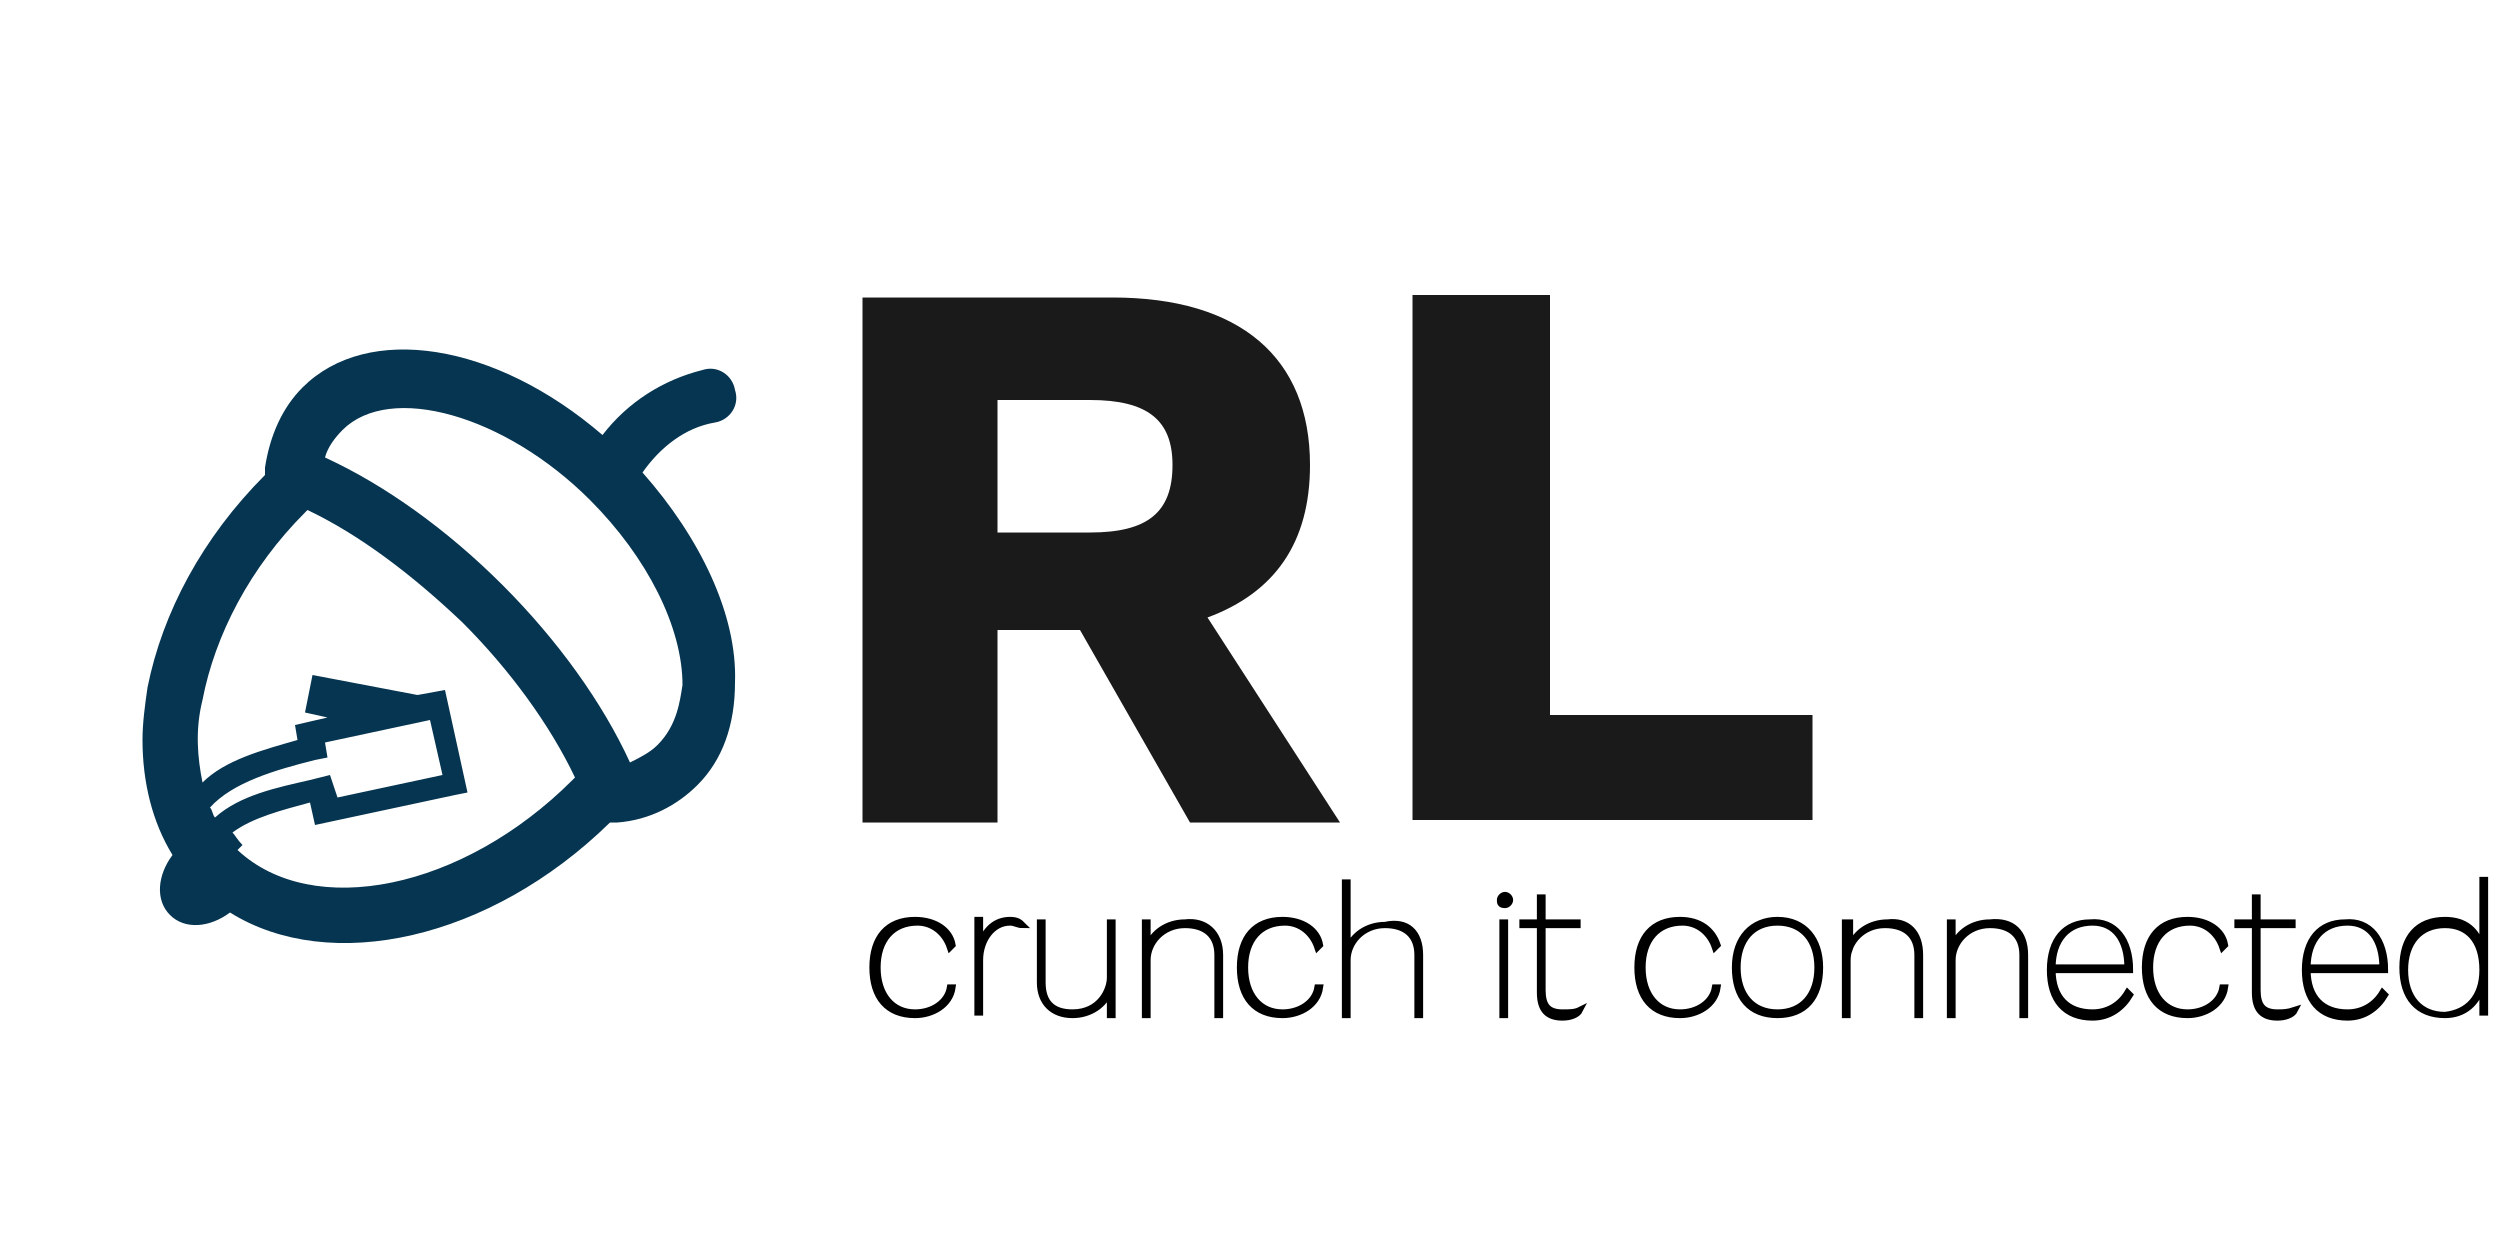
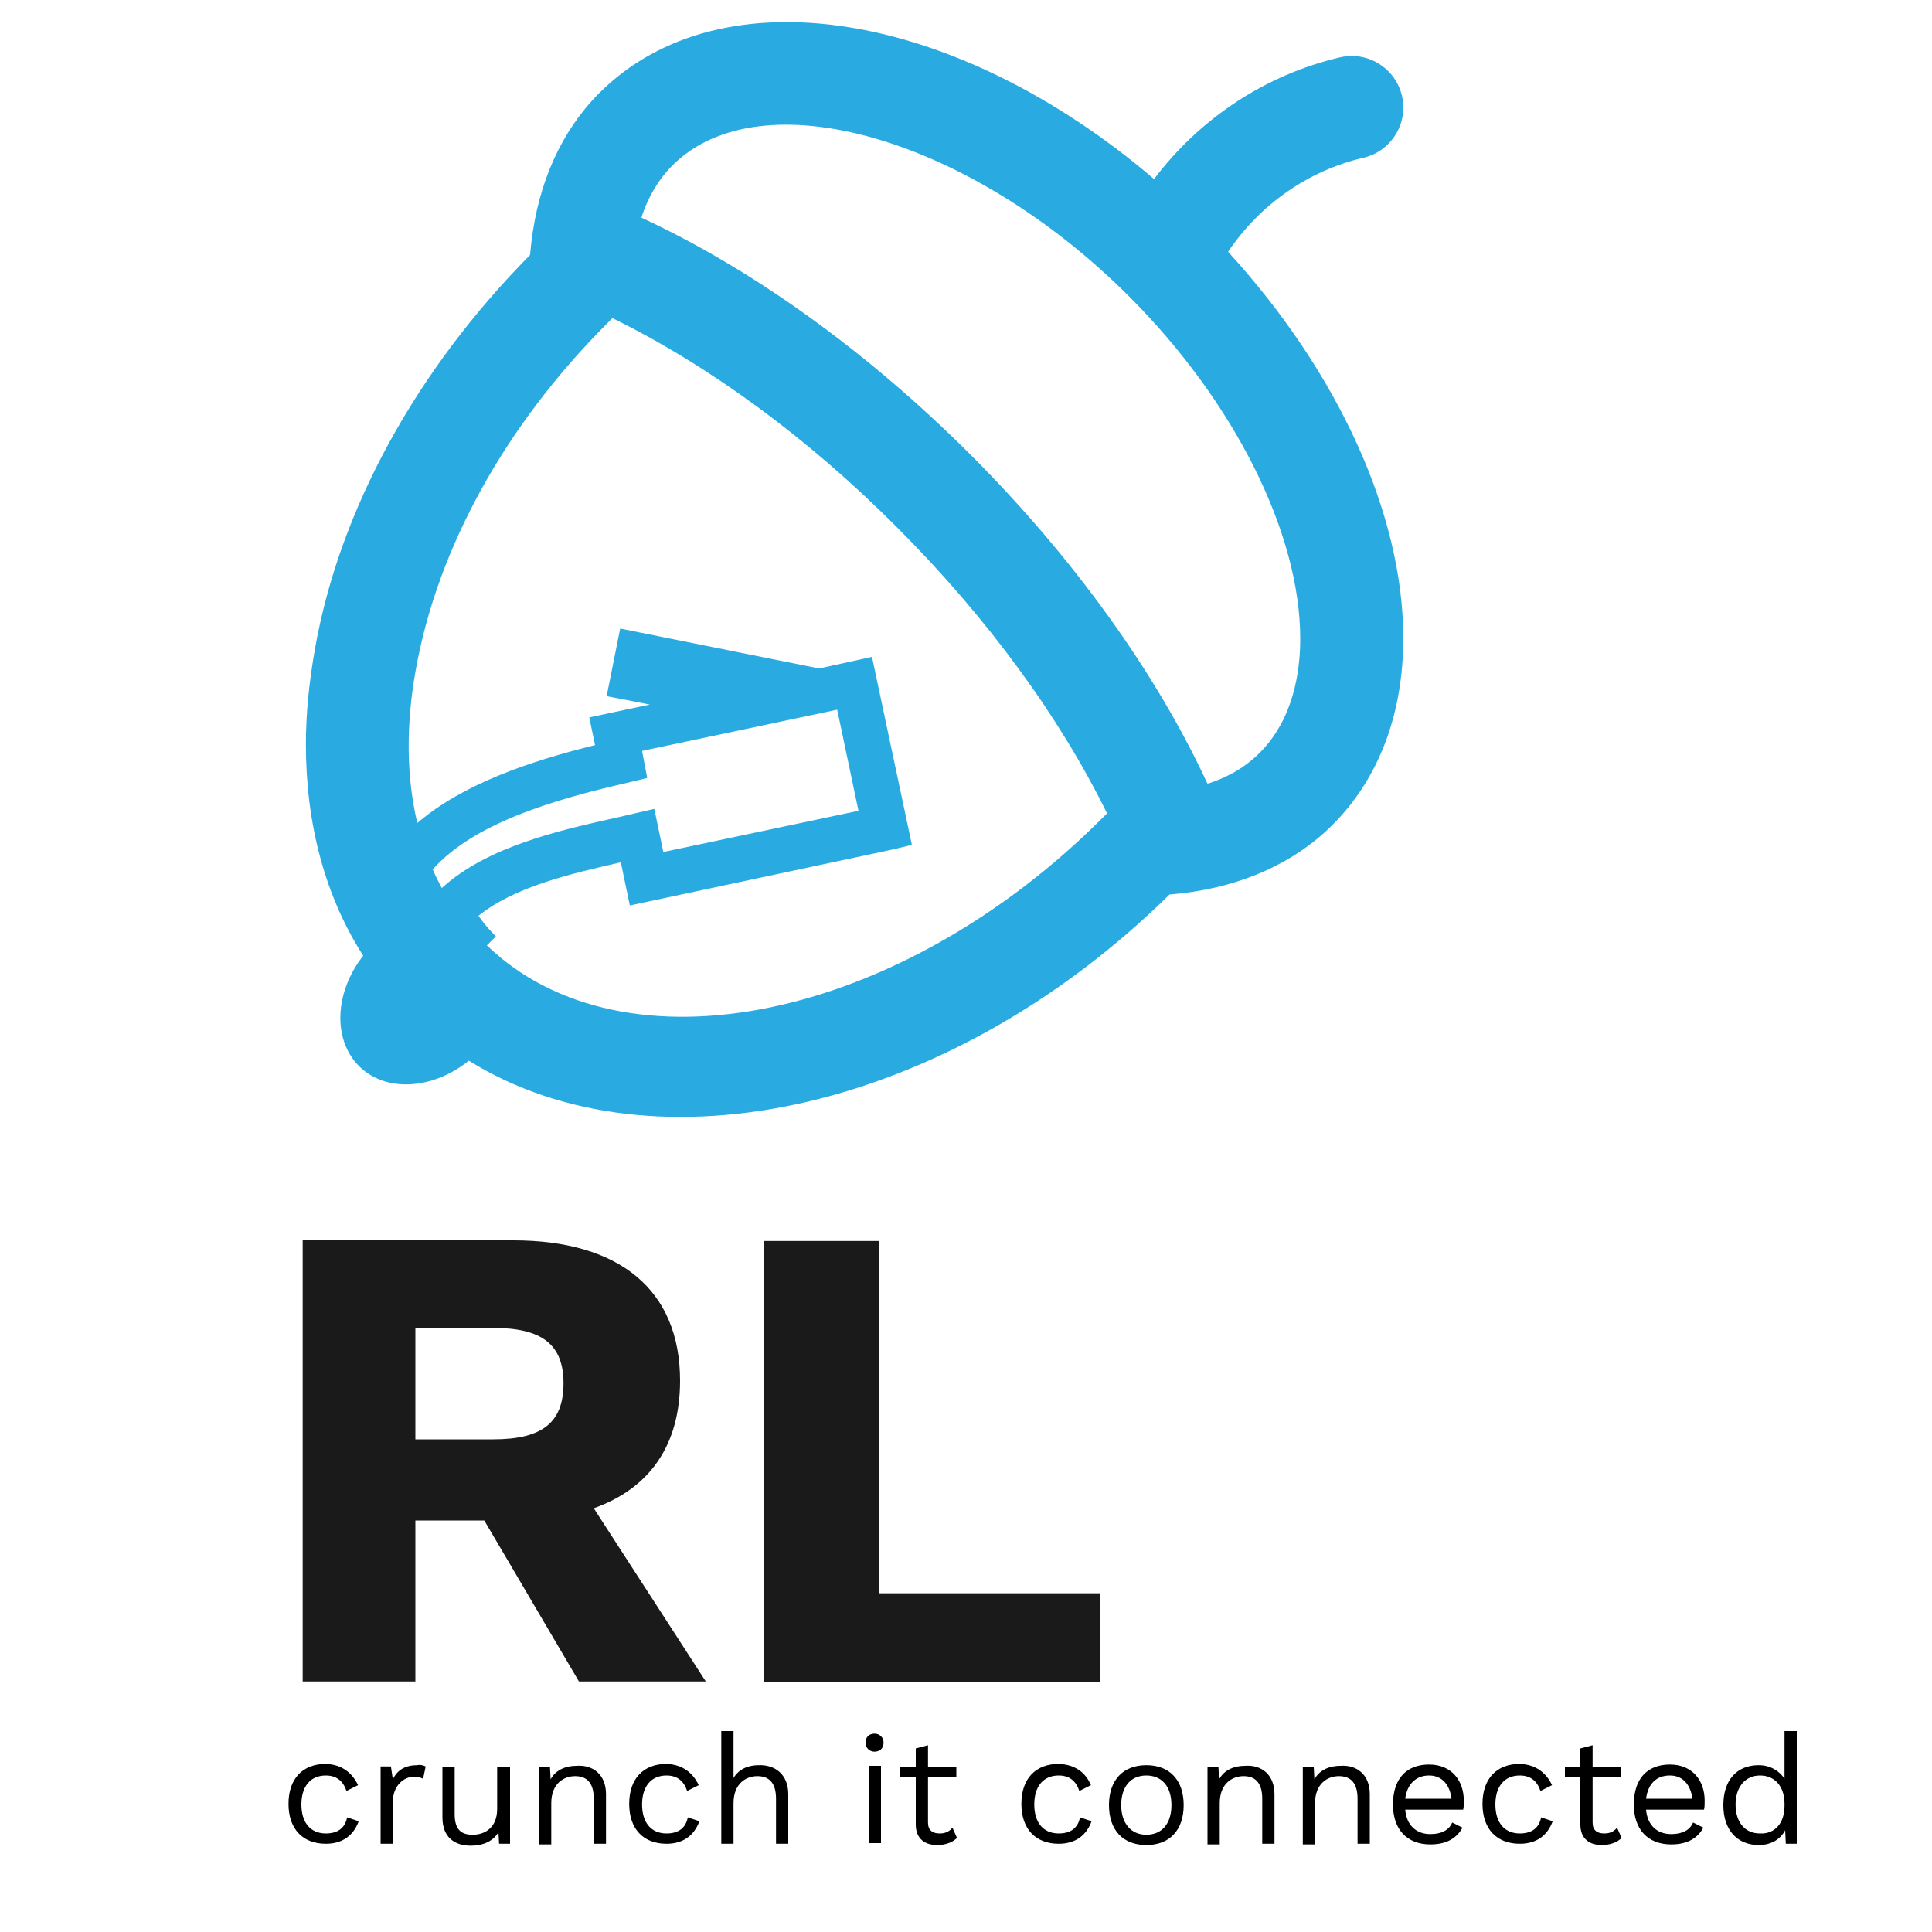
- <svg xmlns="http://www.w3.org/2000/svg" version="1.1" id="Layer_1" x="0px" y="0px" viewBox="0 0 100 50" style="enable-background:new 0 0 100 50;" xml:space="preserve">
+ <svg xmlns="http://www.w3.org/2000/svg" version="1.1" id="Layer_1" x="0px" y="0px" viewBox="0 0 300 300" style="enable-background:new 0 0 300 300;" xml:space="preserve">
  <style type="text/css">
	.st0{fill:#1A1A1A;}
- 	.st1{stroke:#000000;stroke-width:0.25;stroke-miterlimit:10;}
- 	.st2{fill:#063551;}
+ 	.st1{fill:#29ABE2;}
</style>
  <g>
-     <path class="st0" d="M43.2,25.2h-3.3v7.7h-5.4v-21h10c5.1,0,7.9,2.4,7.9,6.7c0,3.1-1.4,5.1-4.1,6.1l5.3,8.2h-6L43.2,25.2z    M39.9,21.3h3.7c2.3,0,3.3-0.8,3.3-2.7c0-1.8-1-2.6-3.3-2.6h-3.7V21.3z" />
-     <path class="st0" d="M72.5,28.6v4.2h-16v-21h5.5v16.8H72.5z" />
+     <g>
+       <path class="st0" d="M75.2,236.1H64.5v25H47v-68.5h32.7c16.5,0,25.9,7.7,25.9,21.8c0,10-4.7,16.7-13.4,19.8l17.4,26.9H89.9    L75.2,236.1z M64.5,223.5h12.1c7.6,0,10.9-2.6,10.9-8.7c0-6-3.3-8.6-10.9-8.6H64.5V223.5z" />
+       <path class="st0" d="M170.8,247.4v13.8h-52.2v-68.5h17.9v54.7H170.8z" />
+     </g>
+     <g>
+       <path d="M55.6,277.2l-1.8,0.9c-0.5-1.5-1.5-2.4-3.2-2.4c-2.4,0-3.8,1.7-3.8,4.5s1.4,4.5,3.8,4.5c1.9,0,3-0.9,3.3-2.5l1.8,0.6    c-0.8,2.2-2.5,3.5-5.1,3.5c-3.6,0-5.8-2.3-5.8-6.2c0-3.9,2.2-6.2,5.8-6.2C53.1,274,54.7,275.3,55.6,277.2z" />
+       <path d="M66.1,274.3l-0.4,1.9c-0.4-0.2-0.9-0.3-1.5-0.3c-1.4,0-3.2,1.3-3.2,3.9v6.5h-1.9v-12h1.6l0.3,2c0.7-1.5,2-2.2,3.8-2.2    C65.2,274,65.7,274.1,66.1,274.3z" />
+       <path d="M79.2,274.3v12h-1.7l-0.1-1.8c-0.8,1.4-2.4,2.1-4.3,2.1c-2.4,0-4.4-1.2-4.4-4.4v-7.8h1.9v7.3c0,2.5,1.1,3.2,2.8,3.2    c2,0,3.8-1.2,3.8-4v-6.5H79.2z" />
+       <path d="M94.1,278.6v7.7h-1.9v-7c0-2.7-1.3-3.5-2.9-3.5c-1.7,0-3.7,1.1-3.7,4.2v6.4h-1.9v-12h1.7l0.1,1.9c0.8-1.5,2.4-2.1,4-2.1    C92,274,94.1,275.5,94.1,278.6z" />
+       <path d="M108.5,277.2l-1.8,0.9c-0.5-1.5-1.5-2.4-3.2-2.4c-2.4,0-3.8,1.7-3.8,4.5s1.4,4.5,3.8,4.5c1.9,0,3-0.9,3.3-2.5l1.8,0.6    c-0.8,2.2-2.5,3.5-5.1,3.5c-3.6,0-5.8-2.3-5.8-6.2c0-3.9,2.2-6.2,5.8-6.2C106,274,107.6,275.3,108.5,277.2z" />
+       <path d="M122.4,278.6v7.7h-1.9v-7c0-2.7-1.3-3.5-2.9-3.5c-1.7,0-3.7,1.1-3.7,4.2v6.3H112v-17.5h1.9v7.3c0.8-1.4,2.3-2,3.9-2    C120.3,274,122.4,275.5,122.4,278.6z" />
+       <path d="M134.4,270.6c0-0.9,0.6-1.4,1.4-1.4s1.4,0.6,1.4,1.4c0,0.9-0.6,1.4-1.4,1.4S134.4,271.4,134.4,270.6z M136.8,286.2h-1.9    v-12h1.9V286.2z" />
+       <path d="M148.6,285.4c-0.7,0.7-1.8,1.1-3.1,1.1c-1.8,0-3.3-0.9-3.3-3.2v-7.3h-2.4v-1.6h2.4v-2.9l1.9-0.5v3.4h4.4v1.6h-4.4v7    c0,1.2,0.7,1.7,1.8,1.7c0.9,0,1.5-0.3,2-0.9L148.6,285.4z" />
+       <path d="M169.4,277.2l-1.8,0.9c-0.5-1.5-1.5-2.4-3.2-2.4c-2.4,0-3.8,1.7-3.8,4.5s1.4,4.5,3.8,4.5c1.9,0,3-0.9,3.3-2.5l1.8,0.6    c-0.8,2.2-2.5,3.5-5.1,3.5c-3.6,0-5.8-2.3-5.8-6.2c0-3.9,2.2-6.2,5.8-6.2C167,274,168.6,275.3,169.4,277.2z" />
+       <path d="M183.8,280.3c0,3.9-2.2,6.2-5.8,6.2s-5.8-2.3-5.8-6.2c0-3.9,2.2-6.2,5.8-6.2S183.8,276.4,183.8,280.3z M174.1,280.3    c0,2.8,1.5,4.6,3.9,4.6s3.9-1.7,3.9-4.6s-1.5-4.6-3.9-4.6S174.1,277.4,174.1,280.3z" />
+       <path d="M197.9,278.6v7.7H196v-7c0-2.7-1.3-3.5-2.9-3.5c-1.7,0-3.7,1.1-3.7,4.2v6.4h-1.9v-12h1.7l0.1,1.9c0.8-1.5,2.4-2.1,4-2.1    C195.8,274,197.9,275.5,197.9,278.6z" />
+       <path d="M212.7,278.6v7.7h-1.9v-7c0-2.7-1.3-3.5-2.9-3.5c-1.7,0-3.7,1.1-3.7,4.2v6.4h-1.9v-12h1.7l0.1,1.9c0.8-1.5,2.4-2.1,4-2.1    C210.6,274,212.7,275.5,212.7,278.6z" />
+       <path d="M227.2,281h-9c0.2,2.4,1.7,3.8,3.9,3.8c1.7,0,2.9-0.6,3.4-1.8l1.6,0.8c-0.9,1.6-2.4,2.6-5,2.6c-3.6,0-5.8-2.3-5.8-6.2    c0-3.9,2-6.2,5.6-6.2c3.5,0,5.4,2.5,5.4,5.6C227.3,280.2,227.3,280.6,227.2,281z M218.2,279.3h7.2c-0.3-2.2-1.5-3.6-3.5-3.6    C219.9,275.7,218.5,277,218.2,279.3z" />
+       <path d="M241,277.2l-1.8,0.9c-0.5-1.5-1.5-2.4-3.2-2.4c-2.4,0-3.8,1.7-3.8,4.5s1.4,4.5,3.8,4.5c1.9,0,3-0.9,3.3-2.5l1.8,0.6    c-0.8,2.2-2.5,3.5-5.1,3.5c-3.6,0-5.8-2.3-5.8-6.2c0-3.9,2.2-6.2,5.8-6.2C238.5,274,240.1,275.3,241,277.2z" />
+       <path d="M251.8,285.4c-0.7,0.7-1.8,1.1-3.1,1.1c-1.8,0-3.3-0.9-3.3-3.2v-7.3H243v-1.6h2.4v-2.9l1.9-0.5v3.4h4.4v1.6h-4.4v7    c0,1.2,0.7,1.7,1.8,1.7c0.9,0,1.5-0.3,2-0.9L251.8,285.4z" />
+       <path d="M264.6,281h-9c0.2,2.4,1.7,3.8,3.9,3.8c1.7,0,2.9-0.6,3.4-1.8l1.6,0.8c-0.9,1.6-2.4,2.6-5,2.6c-3.6,0-5.8-2.3-5.8-6.2    c0-3.9,2-6.2,5.6-6.2c3.5,0,5.4,2.5,5.4,5.6C264.7,280.2,264.7,280.6,264.6,281z M255.6,279.3h7.2c-0.3-2.2-1.5-3.6-3.5-3.6    C257.2,275.7,255.9,277,255.6,279.3z" />
+       <path d="M279,268.8v17.5h-1.7l-0.1-2.1c-0.7,1.4-2.2,2.3-4.1,2.3c-3.3,0-5.5-2.3-5.5-6.2s2.1-6.2,5.5-6.2c1.8,0,3.2,0.9,4,2.1    v-7.4H279z M277.1,280.4v-0.3c0-2.7-1.5-4.4-3.8-4.4c-2.3,0-3.8,1.8-3.8,4.5s1.4,4.5,3.8,4.5C275.6,284.8,277.1,283.1,277.1,280.4    z" />
+     </g>
+     <path class="st1" d="M190.7,39.1c4.9-7.3,12.4-12.6,21-14.6c4.3-1,7-5.3,6-9.6c-1-4.3-5.3-7-9.6-6c-11.6,2.7-21.8,9.5-28.9,18.9   C148.6,1.7,112.1-4.5,93.1,14.4c-5.9,5.9-9.5,13.9-10.6,23.3l-0.2,1.9c-17.7,17.9-29.6,39.6-33.4,61.2c-0.9,5.1-1.4,10-1.4,14.8   c0,12.4,3,23.6,8.9,32.8c-4.4,5.6-4.8,12.9-0.7,17.1c4.2,4.2,11.5,3.7,17.1-0.8c28.8,17.9,74.7,7.8,108.8-25.8l2-0.2   c9.3-1.1,17.4-4.7,23.3-10.6c7.2-7.2,11-17.2,11-29C217.9,79.9,207.8,57.8,190.7,39.1z M99.7,116.6l30.3-6.4l3.3,15.7l-30.3,6.4   l-1.4-6.7l-5.6,1.3c-9,2-20.3,4.5-27.4,11c-0.5-1-1-1.9-1.4-2.9c6.3-7.1,18.6-10.8,30-13.4l3.3-0.8L99.7,116.6z M171.2,127   c-31.6,31.6-74.3,40.3-95.6,19.8l1.4-1.4c-1.5-1.5-2.3-2.6-2.7-3.2c5.6-4.5,14.2-6.5,22.1-8.3l1.4,6.7l40.4-8.6l3.4-0.8l-6.2-29.2   l-8.2,1.8l-30.9-6.2l-2.1,10.5l6.7,1.3l-9.4,2l0.9,4.3c-10.1,2.5-20.5,6-27.6,12.1c-1.7-7.2-1.8-15.3-0.2-24   C68,85,78.5,66,94.3,50.2c0.3-0.3,0.5-0.5,0.8-0.8C110,56.7,125.5,68,139.4,82c13.9,13.9,25.2,29.4,32.5,44.3   C171.7,126.5,171.4,126.8,171.2,127z M195.6,116.9c-2.2,2.2-4.9,3.8-8.1,4.8c-8-17.3-20.9-35.2-36.8-51.1   c-15.9-15.9-33.8-28.8-51.1-36.8c1-3.2,2.7-6,4.8-8.1c13.7-13.7,46.2-4.4,70.9,20.3c16.4,16.4,26.6,36.8,26.6,53.2   C201.9,104.4,200.8,111.7,195.6,116.9z" />
  </g>
-   <g>
-     <path class="st1" d="M38.1,37.8L38,37.9c-0.2-0.6-0.7-1-1.3-1c-1,0-1.6,0.7-1.6,1.8s0.6,1.8,1.5,1.8c0.7,0,1.3-0.4,1.4-1l0.1,0   c-0.1,0.7-0.8,1.1-1.5,1.1c-1.1,0-1.7-0.7-1.7-1.9s0.6-1.9,1.7-1.9C37.4,36.8,38,37.2,38.1,37.8z" />
-     <path class="st1" d="M40.9,37L40.9,37c-0.2,0-0.3-0.1-0.5-0.1c-0.7,0-1.2,0.7-1.2,1.5v2.1h-0.1v-3.7h0.1v1c0.2-0.6,0.6-1,1.2-1   C40.7,36.8,40.8,36.9,40.9,37z" />
-     <path class="st1" d="M44.5,36.9v3.7h-0.1v-1c-0.2,0.6-0.8,1-1.5,1c-0.8,0-1.3-0.5-1.3-1.3v-2.4h0.1v2.4c0,0.8,0.4,1.2,1.2,1.2   c1.1,0,1.5-0.9,1.5-1.4v-2.2H44.5z" />
-     <path class="st1" d="M48.8,38.2v2.4h-0.1v-2.4c0-0.8-0.5-1.2-1.3-1.2c-0.9,0-1.5,0.7-1.5,1.4v2.2h-0.1v-3.7h0.1v1   c0.2-0.6,0.8-1,1.5-1C48.2,36.8,48.8,37.3,48.8,38.2z" />
-     <path class="st1" d="M52.8,37.8l-0.1,0.1c-0.2-0.6-0.7-1-1.3-1c-1,0-1.6,0.7-1.6,1.8s0.6,1.8,1.5,1.8c0.7,0,1.3-0.4,1.4-1l0.1,0   c-0.1,0.7-0.8,1.1-1.5,1.1c-1.1,0-1.7-0.7-1.7-1.9s0.6-1.9,1.7-1.9C52.1,36.8,52.7,37.2,52.8,37.8z" />
-     <path class="st1" d="M56.8,38.2v2.4h-0.1v-2.4c0-0.8-0.5-1.2-1.3-1.2c-0.9,0-1.5,0.7-1.5,1.4v2.2h-0.1v-5.3h0.1v2.7   c0.2-0.6,0.8-1,1.5-1C56.3,36.8,56.8,37.3,56.8,38.2z" />
-     <path class="st1" d="M60,36c0-0.1,0.1-0.2,0.2-0.2c0.1,0,0.2,0.1,0.2,0.2s-0.1,0.2-0.2,0.2C60,36.2,60,36.1,60,36z M60.2,40.6h-0.1   v-3.7h0.1V40.6z" />
-     <path class="st1" d="M63.2,40.4c-0.1,0.2-0.4,0.3-0.7,0.3c-0.6,0-0.9-0.3-0.9-1V37h-0.7v-0.1h0.7v-1l0.1,0v1h1.4V37h-1.4v2.6   c0,0.6,0.2,0.9,0.8,0.9C62.8,40.5,63,40.5,63.2,40.4L63.2,40.4z" />
-     <path class="st1" d="M68.7,37.8l-0.1,0.1c-0.2-0.6-0.7-1-1.3-1c-1,0-1.6,0.7-1.6,1.8s0.6,1.8,1.5,1.8c0.7,0,1.3-0.4,1.4-1l0.1,0   c-0.1,0.7-0.8,1.1-1.5,1.1c-1.1,0-1.7-0.7-1.7-1.9s0.6-1.9,1.7-1.9C68,36.8,68.5,37.2,68.7,37.8z" />
-     <path class="st1" d="M72.8,38.7c0,1.2-0.6,1.9-1.7,1.9c-1.1,0-1.7-0.7-1.7-1.9s0.7-1.9,1.7-1.9C72.2,36.8,72.8,37.6,72.8,38.7z    M69.5,38.7c0,1.1,0.6,1.8,1.6,1.8c1,0,1.6-0.7,1.6-1.8s-0.6-1.8-1.6-1.8C70.1,36.9,69.5,37.6,69.5,38.7z" />
-     <path class="st1" d="M76.8,38.2v2.4h-0.1v-2.4c0-0.8-0.5-1.2-1.3-1.2c-0.9,0-1.5,0.7-1.5,1.4v2.2h-0.1v-3.7H74v1   c0.2-0.6,0.8-1,1.5-1C76.3,36.8,76.8,37.3,76.8,38.2z" />
-     <path class="st1" d="M81,38.2v2.4h-0.1v-2.4c0-0.8-0.5-1.2-1.3-1.2c-0.9,0-1.5,0.7-1.5,1.4v2.2H78v-3.7h0.1v1c0.2-0.6,0.8-1,1.5-1   C80.5,36.8,81,37.3,81,38.2z" />
-     <path class="st1" d="M85.2,38.8h-3.1c0,1.1,0.6,1.7,1.6,1.7c0.6,0,1.1-0.3,1.4-0.8l0.1,0.1c-0.3,0.5-0.8,0.9-1.5,0.9   c-1.1,0-1.7-0.7-1.7-1.9s0.6-1.9,1.6-1.9C84.6,36.8,85.2,37.6,85.2,38.8L85.2,38.8z M82.1,38.7h3c0-1.1-0.5-1.8-1.4-1.8   C82.7,36.9,82.1,37.6,82.1,38.7z" />
-     <path class="st1" d="M89,37.8l-0.1,0.1c-0.2-0.6-0.7-1-1.3-1c-1,0-1.6,0.7-1.6,1.8s0.6,1.8,1.5,1.8c0.7,0,1.3-0.4,1.4-1l0.1,0   c-0.1,0.7-0.8,1.1-1.5,1.1c-1.1,0-1.7-0.7-1.7-1.9s0.6-1.9,1.7-1.9C88.3,36.8,88.9,37.2,89,37.8z" />
-     <path class="st1" d="M91.8,40.4c-0.1,0.2-0.4,0.3-0.7,0.3c-0.6,0-0.9-0.3-0.9-1V37h-0.7v-0.1h0.7v-1l0.1,0v1h1.4V37h-1.4v2.6   c0,0.6,0.2,0.9,0.8,0.9C91.3,40.5,91.5,40.5,91.8,40.4L91.8,40.4z" />
-     <path class="st1" d="M95.4,38.8h-3.1c0,1.1,0.6,1.7,1.6,1.7c0.6,0,1.1-0.3,1.4-0.8l0.1,0.1c-0.3,0.5-0.8,0.9-1.5,0.9   c-1.1,0-1.7-0.7-1.7-1.9s0.6-1.9,1.6-1.9C94.8,36.8,95.4,37.6,95.4,38.8L95.4,38.8z M92.3,38.7h3c0-1.1-0.5-1.8-1.4-1.8   C92.9,36.9,92.3,37.6,92.3,38.7z" />
-     <path class="st1" d="M99.4,35.2v5.3h-0.1v-1.1c-0.2,0.7-0.7,1.2-1.5,1.2c-1.1,0-1.7-0.7-1.7-1.9s0.6-1.9,1.7-1.9   c0.8,0,1.3,0.4,1.5,1.2v-2.8H99.4z M99.3,38.8L99.3,38.8c0-1.2-0.6-1.8-1.5-1.8c-1,0-1.6,0.7-1.6,1.8s0.6,1.8,1.6,1.8   C98.7,40.5,99.3,39.9,99.3,38.8z" />
-   </g>
-   <path class="st2" d="M25.7,18.9c0.7-1,1.7-1.8,2.9-2c0.6-0.1,1-0.7,0.8-1.3c-0.1-0.6-0.7-1-1.3-0.8c-1.6,0.4-3,1.3-4,2.6  c-4.3-3.7-9.4-4.5-12-1.9c-0.8,0.8-1.3,1.9-1.5,3.2l0,0.3c-2.5,2.5-4.1,5.5-4.7,8.5c-0.1,0.7-0.2,1.4-0.2,2.1c0,1.7,0.4,3.3,1.2,4.6  c-0.6,0.8-0.7,1.8-0.1,2.4c0.6,0.6,1.6,0.5,2.4-0.1c4,2.5,10.4,1.1,15.2-3.6l0.3,0c1.3-0.1,2.4-0.7,3.2-1.5c1-1,1.5-2.4,1.5-4.1  C29.5,24.6,28,21.5,25.7,18.9z M13,29.7l4.2-0.9l0.5,2.2l-4.2,0.9L13.2,31l-0.8,0.2c-1.3,0.3-2.8,0.6-3.8,1.5  c-0.1-0.1-0.1-0.3-0.2-0.4c0.9-1,2.6-1.5,4.2-1.9l0.5-0.1L13,29.7z M22.9,31.2c-4.4,4.4-10.4,5.6-13.4,2.8l0.2-0.2  c-0.2-0.2-0.3-0.4-0.4-0.5c0.8-0.6,2-0.9,3.1-1.2l0.2,0.9l5.6-1.2l0.5-0.1l-0.9-4.1l-1.1,0.2L12.5,27l-0.3,1.5l0.9,0.2L11.8,29  l0.1,0.6c-1.4,0.4-2.9,0.8-3.8,1.7c-0.2-1-0.3-2.1,0-3.3c0.5-2.6,1.9-5.3,4.1-7.5c0,0,0.1-0.1,0.1-0.1c2.1,1,4.2,2.6,6.2,4.5  c1.9,1.9,3.5,4.1,4.5,6.2C23,31.1,23,31.1,22.9,31.2z M26.3,29.8c-0.3,0.3-0.7,0.5-1.1,0.7c-1.1-2.4-2.9-4.9-5.1-7.1  c-2.2-2.2-4.7-4-7.1-5.1c0.1-0.4,0.4-0.8,0.7-1.1c1.9-1.9,6.5-0.6,9.9,2.8c2.3,2.3,3.7,5.1,3.7,7.4C27.2,28,27.1,29,26.3,29.8z" />
</svg>
